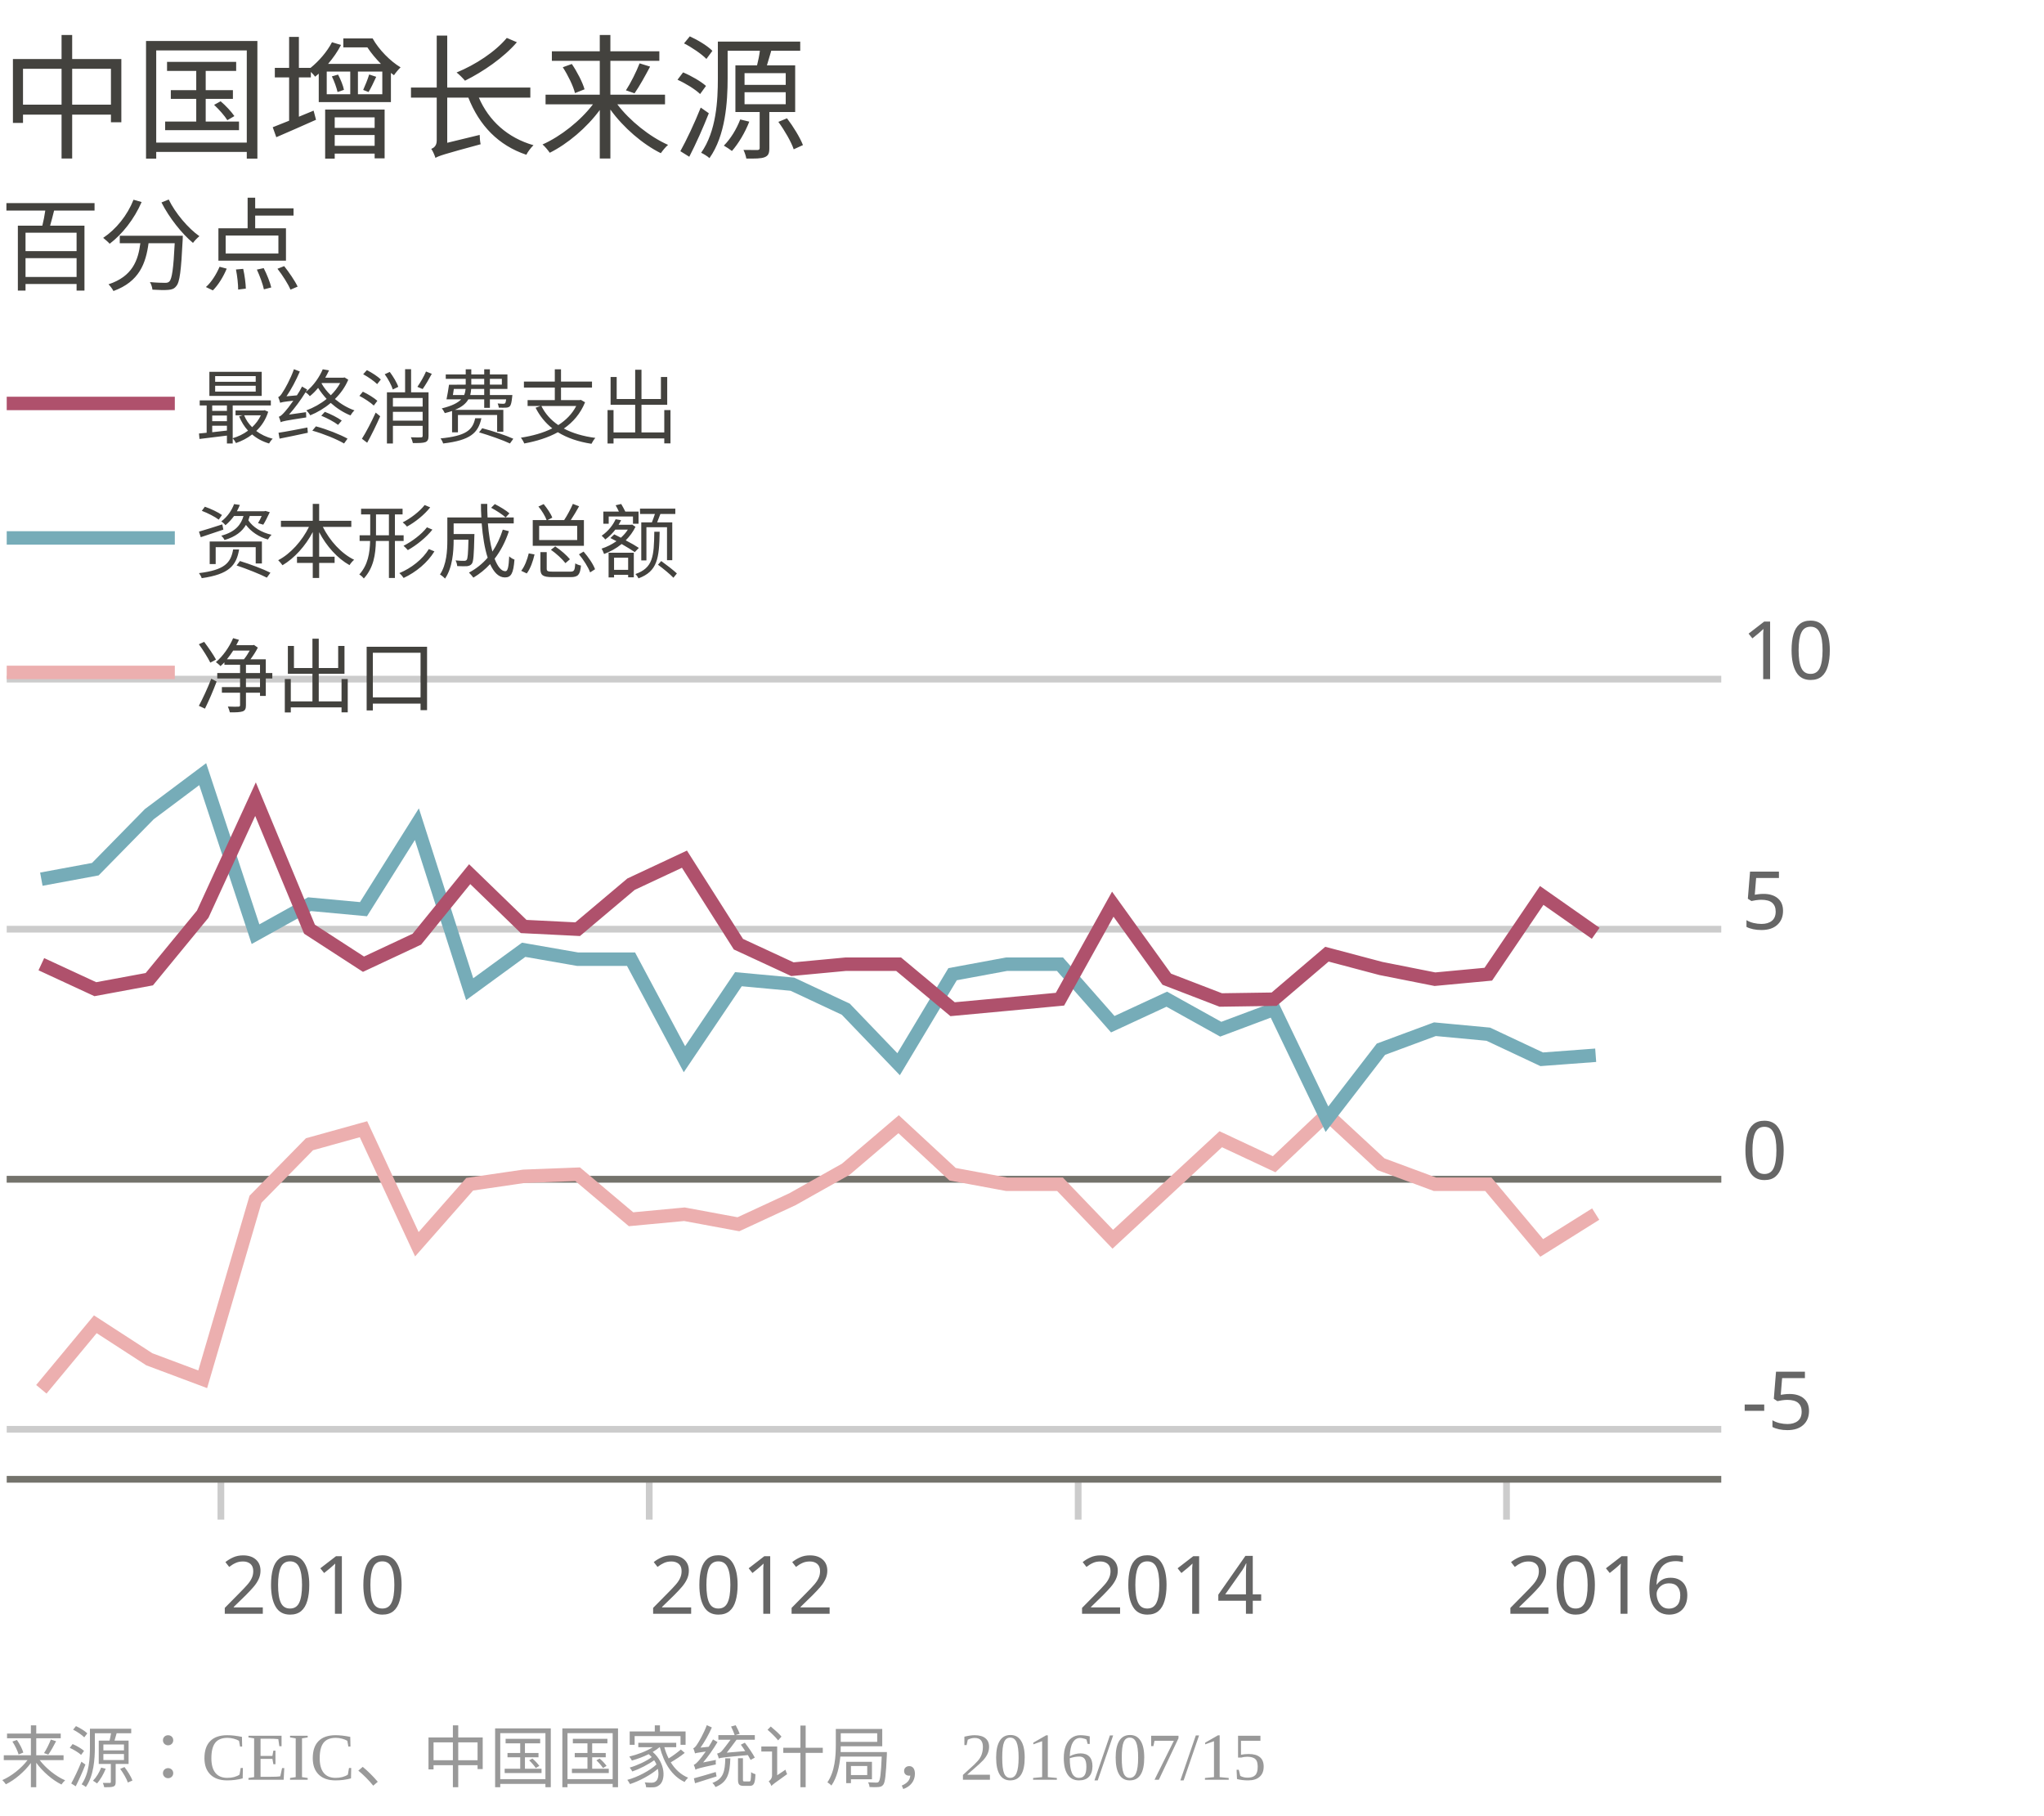
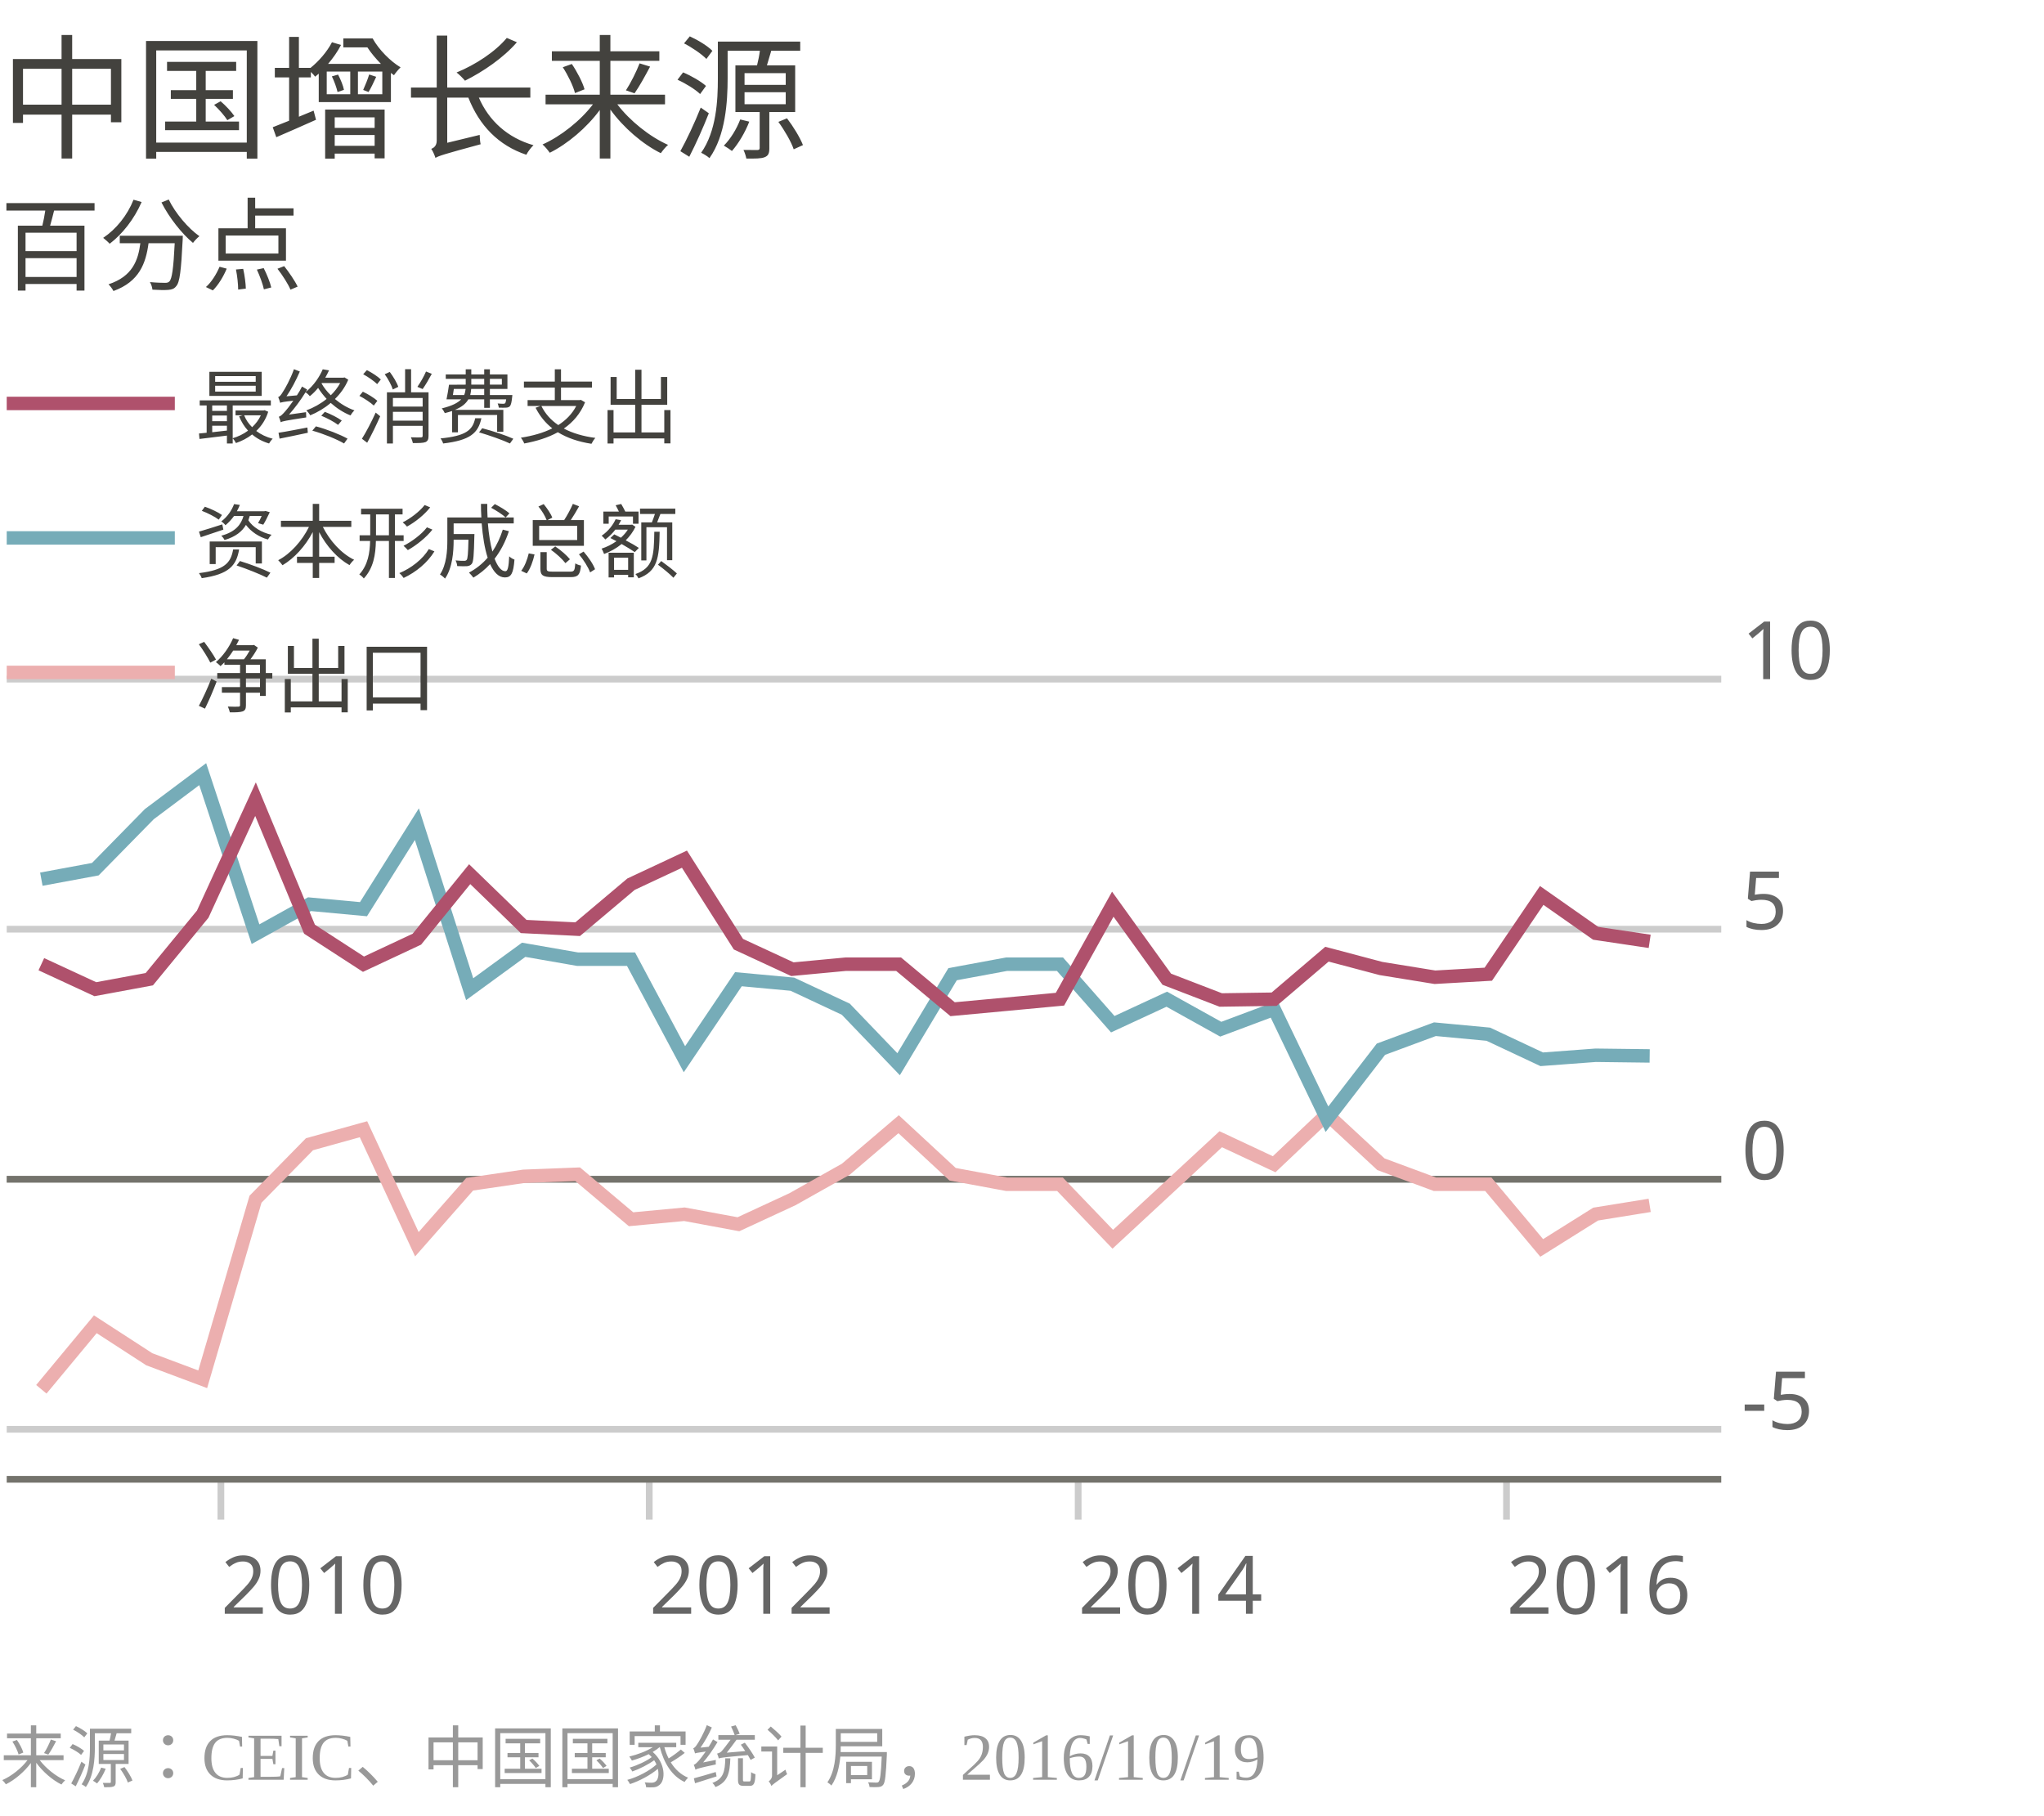
<svg xmlns="http://www.w3.org/2000/svg" viewBox="0 0 304 270">
  <text class="chart-title" fill="#43423e" font-size="20" y="22">中国增长来源</text>
  <text class="chart-subtitle" fill="#43423e" font-size="15" y="42">百分点</text>
-   <text class="chart-source" font-size="10" fill-opacity="0.4" y="265">来源：CEIC、中国国家统计局，2016/07/15</text>
+   <text class="chart-source" font-size="10" fill-opacity="0.4" y="265">来源：CEIC、中国国家统计局，2016/10/19</text>
  <g transform="translate(1,100)">
    <g transform="translate(0,120)" class="x axis">
      <g class="tick" style="" transform="translate(31.85318,0)">
        <line y2="6" x2="0" fill="none" stroke="#000" stroke-opacity="0.2" />
        <text dy="0" style="" y="20" x="0" font-family="MetricWeb,sans-serif" fill-opacity="0.6" font-size="12" text-anchor="start">2010</text>
      </g>
      <g class="tick" style="" transform="translate(95.55955,0)">
        <line y2="6" x2="0" fill="none" stroke="#000" stroke-opacity="0.2" />
        <text dy="0" style="" y="20" x="0" font-family="MetricWeb,sans-serif" fill-opacity="0.6" font-size="12" text-anchor="start">2012</text>
      </g>
      <g class="tick" style="" transform="translate(159.3532,0)">
        <line y2="6" x2="0" fill="none" stroke="#000" stroke-opacity="0.2" />
        <text dy="0" style="" y="20" x="0" font-family="MetricWeb,sans-serif" fill-opacity="0.6" font-size="12" text-anchor="start">2014</text>
      </g>
      <g class="tick" style="" transform="translate(223.0595,0)">
        <line y2="6" x2="0" fill="none" stroke="#000" stroke-opacity="0.2" />
        <text dy="0" style="" y="20" x="0" font-family="MetricWeb,sans-serif" fill-opacity="0.6" font-size="12" text-anchor="start">2016</text>
      </g>
      <path class="domain" d="M0,0V0H255V0" fill="none" stroke="#74736c" />
    </g>
    <g transform="translate(255,0)" class="y axis">
      <g class="tick" style="" transform="translate(0,112.5625)">
        <line x2="-255" y2="0" fill="none" stroke="#000" stroke-opacity="0.2" />
        <text dy="0" style="text-anchor: start;" x="3" y="0" font-family="MetricWeb,sans-serif" fill-opacity="0.6" font-size="12">-5</text>
      </g>
      <g class="tick" style="" transform="translate(0,75.375)">
        <line x2="-255" y2="0" fill="none" stroke="#000" stroke-opacity="0.2" />
        <text dy="0" style="text-anchor: start;" x="3" y="0" font-family="MetricWeb,sans-serif" fill-opacity="0.6" font-size="12">0</text>
      </g>
      <g class="tick" style="" transform="translate(0,38.1875)">
        <line x2="-255" y2="0" fill="none" stroke="#000" stroke-opacity="0.2" />
        <text dy="0" style="text-anchor: start;" x="3" y="0" font-family="MetricWeb,sans-serif" fill-opacity="0.6" font-size="12">5</text>
      </g>
      <g class="tick" style="" transform="translate(0,1)">
        <line x2="-255" y2="0" fill="none" stroke="#000" stroke-opacity="0.2" />
        <text dy="0" style="text-anchor: start;" x="3" y="0" font-family="MetricWeb,sans-serif" fill-opacity="0.6" font-size="12">10</text>
      </g>
      <path class="domain" d="M-255,1H0V120H-255" fill="none" stroke="#000" stroke-opacity="0" />
      <line class="highlight-line" x1="0" x2="-255" y1="75.375" y2="75.375" fill="none" stroke="#74736c" />
    </g>
    <g class="chart-key" transform="translate(0,-35)">
      <g class="key-element" transform="translate(0,0)">
        <text x="28" font-size="12" fill="#43423e">最终消费支出</text>
        <line x1="0" x2="25" y1="-5" y2="-5" stroke-width="2" fill="none" stroke="#af516c" />
      </g>
      <g class="key-element" transform="translate(0,20)">
        <text x="28" font-size="12" fill="#43423e">资本形成总额</text>
        <line x1="0" x2="25" y1="-5" y2="-5" stroke-width="2" fill="none" stroke="#76acb8" />
      </g>
      <g class="key-element" transform="translate(0,40)">
        <text x="28" font-size="12" fill="#43423e">净出口</text>
        <line x1="0" x2="25" y1="-5" y2="-5" stroke-width="2" fill="none" stroke="#ecafaf" />
      </g>
    </g>
    <g>
-       <path d="M5.149,106.613L13.178,96.944L21.206,102.15L29.148,105.125L37.002,78.35L45.031,70.169L53.06,67.938L61.001,85.044L68.855,76.119L76.884,74.942L84.913,74.631L92.854,81.325L100.796,80.581L108.824,82.069L116.853,78.35L124.795,73.888L132.649,67.194L140.678,74.631L148.706,76.119L156.648,76.119L164.502,84.3L172.531,76.863L180.56,69.425L188.501,73.144L196.355,65.706L204.384,73.144L212.413,76.119L220.354,76.119L228.296,85.59L236.324,80.557" stroke-width="2" fill="none" stroke="#ecafaf" />
-       <path d="M5.149,30.75L13.178,29.263L21.206,21.081L29.148,15.131L37.002,38.931L45.031,34.469L53.06,35.213L61.001,22.569L68.855,47.112L76.884,41.251L84.913,42.65L92.854,42.65L100.796,57.525L108.824,45.625L116.853,46.369L124.795,50.088L132.649,58.269L140.678,44.881L148.706,43.394L156.648,43.394L164.502,52.319L172.531,48.6L180.56,53.063L188.501,50.088L196.355,66.45L204.384,56.038L212.413,53.063L220.354,53.806L228.296,57.535L236.324,56.937" stroke-width="2" fill="none" stroke="#76acb8" />
-       <path d="M5.149,43.394L13.178,47.112L21.206,45.625L29.148,35.956L37.002,18.85L45.031,38.188L53.06,43.394L61.001,39.675L68.855,30.006L76.884,37.788L84.913,38.188L92.854,31.494L100.796,27.775L108.824,40.419L116.853,44.138L124.795,43.394L132.649,43.394L140.678,50.088L148.706,49.344L156.648,48.6L164.502,34.469L172.531,45.625L180.56,48.717L188.501,48.6L196.355,41.906L204.384,44.033L212.413,45.625L220.354,44.881L228.296,33.168L236.324,38.799" stroke-width="2" fill="none" stroke="#af516c" />
+       <path d="M5.149,106.613L13.178,96.944L21.206,102.15L29.148,105.125L37.002,78.35L45.031,70.169L53.06,67.938L61.001,85.044L68.855,76.119L76.884,74.942L84.913,74.631L92.854,81.325L100.796,80.581L108.824,82.069L116.853,78.35L124.795,73.888L132.649,67.194L140.678,74.631L148.706,76.119L156.648,76.119L164.502,84.3L172.531,76.863L180.56,69.425L188.501,73.144L196.355,65.706L204.384,73.144L212.413,76.119L220.354,76.119L228.296,85.59L236.324,80.557L244.353,79.262" stroke-width="2" fill="none" stroke="#ecafaf" />
+       <path d="M5.149,30.75L13.178,29.263L21.206,21.081L29.148,15.131L37.002,38.931L45.031,34.469L53.06,35.213L61.001,22.569L68.855,47.112L76.884,41.251L84.913,42.65L92.854,42.65L100.796,57.525L108.824,45.625L116.853,46.369L124.795,50.088L132.649,58.269L140.678,44.881L148.706,43.394L156.648,43.394L164.502,52.319L172.531,48.6L180.56,53.063L188.501,50.088L196.355,66.45L204.384,56.038L212.413,53.063L220.354,53.806L228.296,57.535L236.324,56.937L244.353,57.037" stroke-width="2" fill="none" stroke="#76acb8" />
+       <path d="M5.149,43.394L13.178,47.112L21.206,45.625L29.148,35.956L37.002,18.85L45.031,38.188L53.06,43.394L61.001,39.675L68.855,30.006L76.884,37.788L84.913,38.188L92.854,31.494L100.796,27.775L108.824,40.419L116.853,44.138L124.795,43.394L132.649,43.394L140.678,50.088L148.706,49.344L156.648,48.6L164.502,34.469L172.531,45.625L180.56,48.717L188.501,48.6L196.355,41.906L204.384,44.033L212.413,45.335L220.354,44.881L228.296,33.168L236.324,38.799L244.353,39.995" stroke-width="2" fill="none" stroke="#af516c" />
    </g>
  </g>
</svg>
